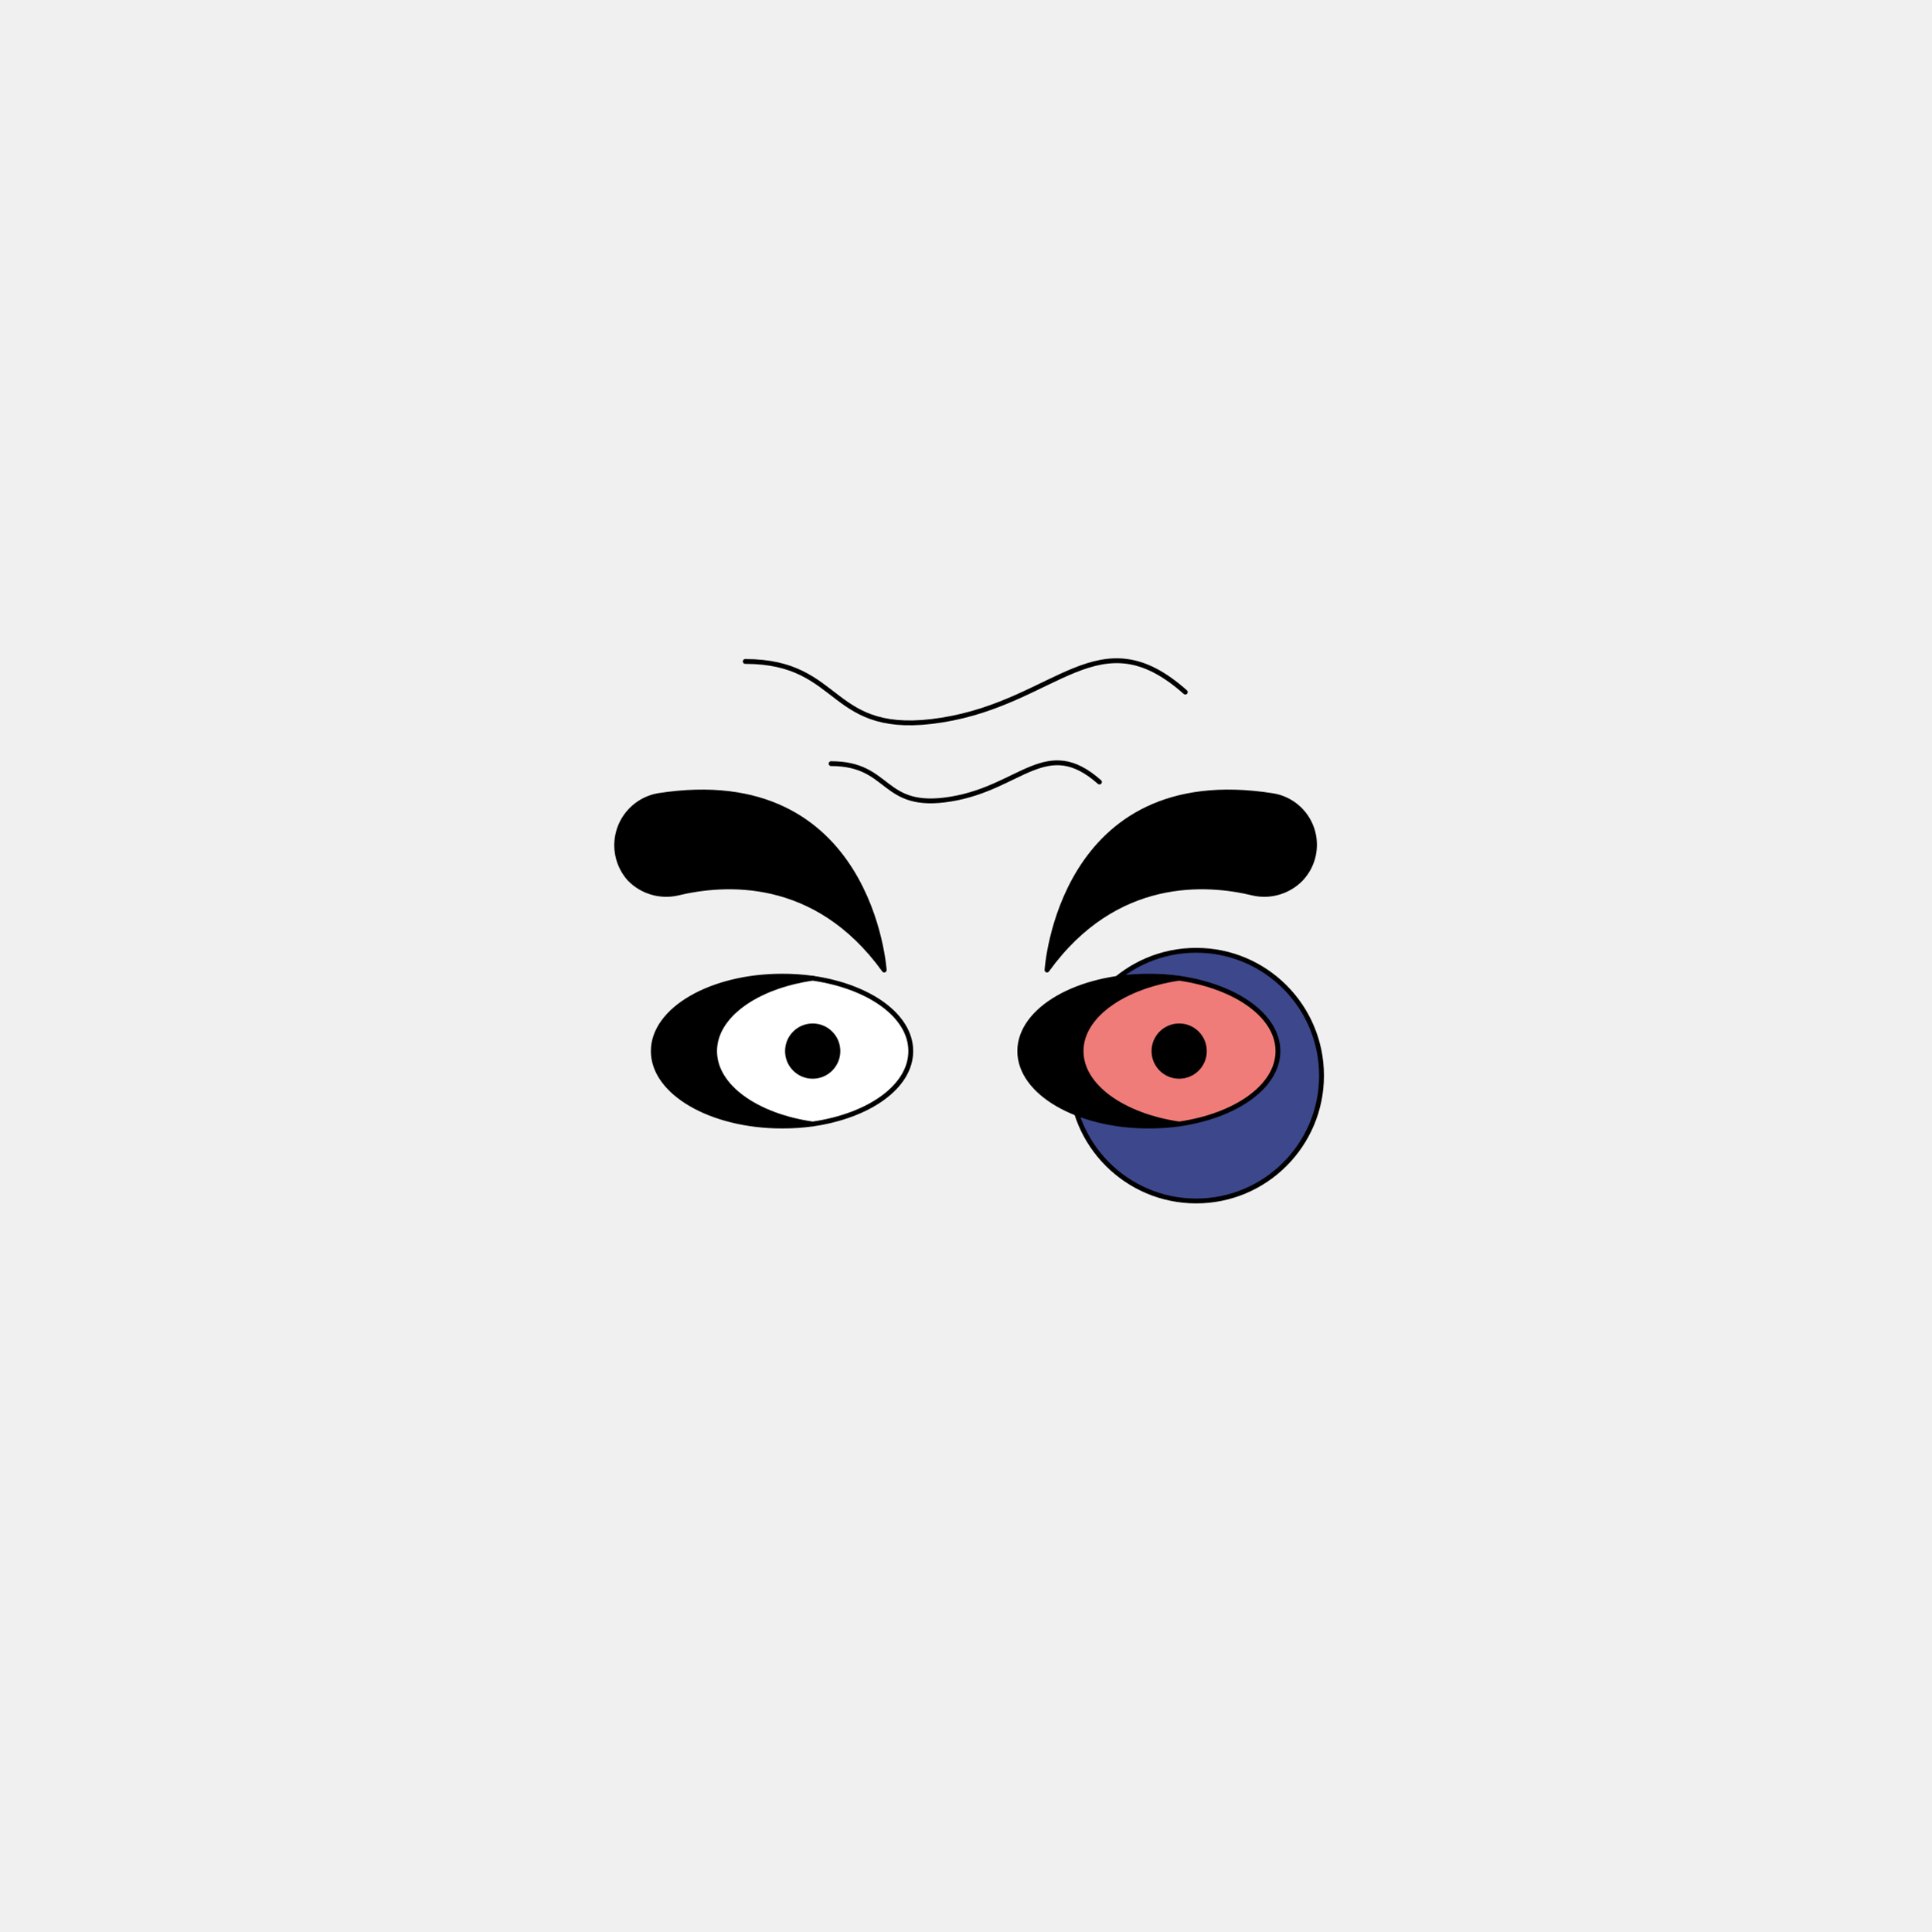
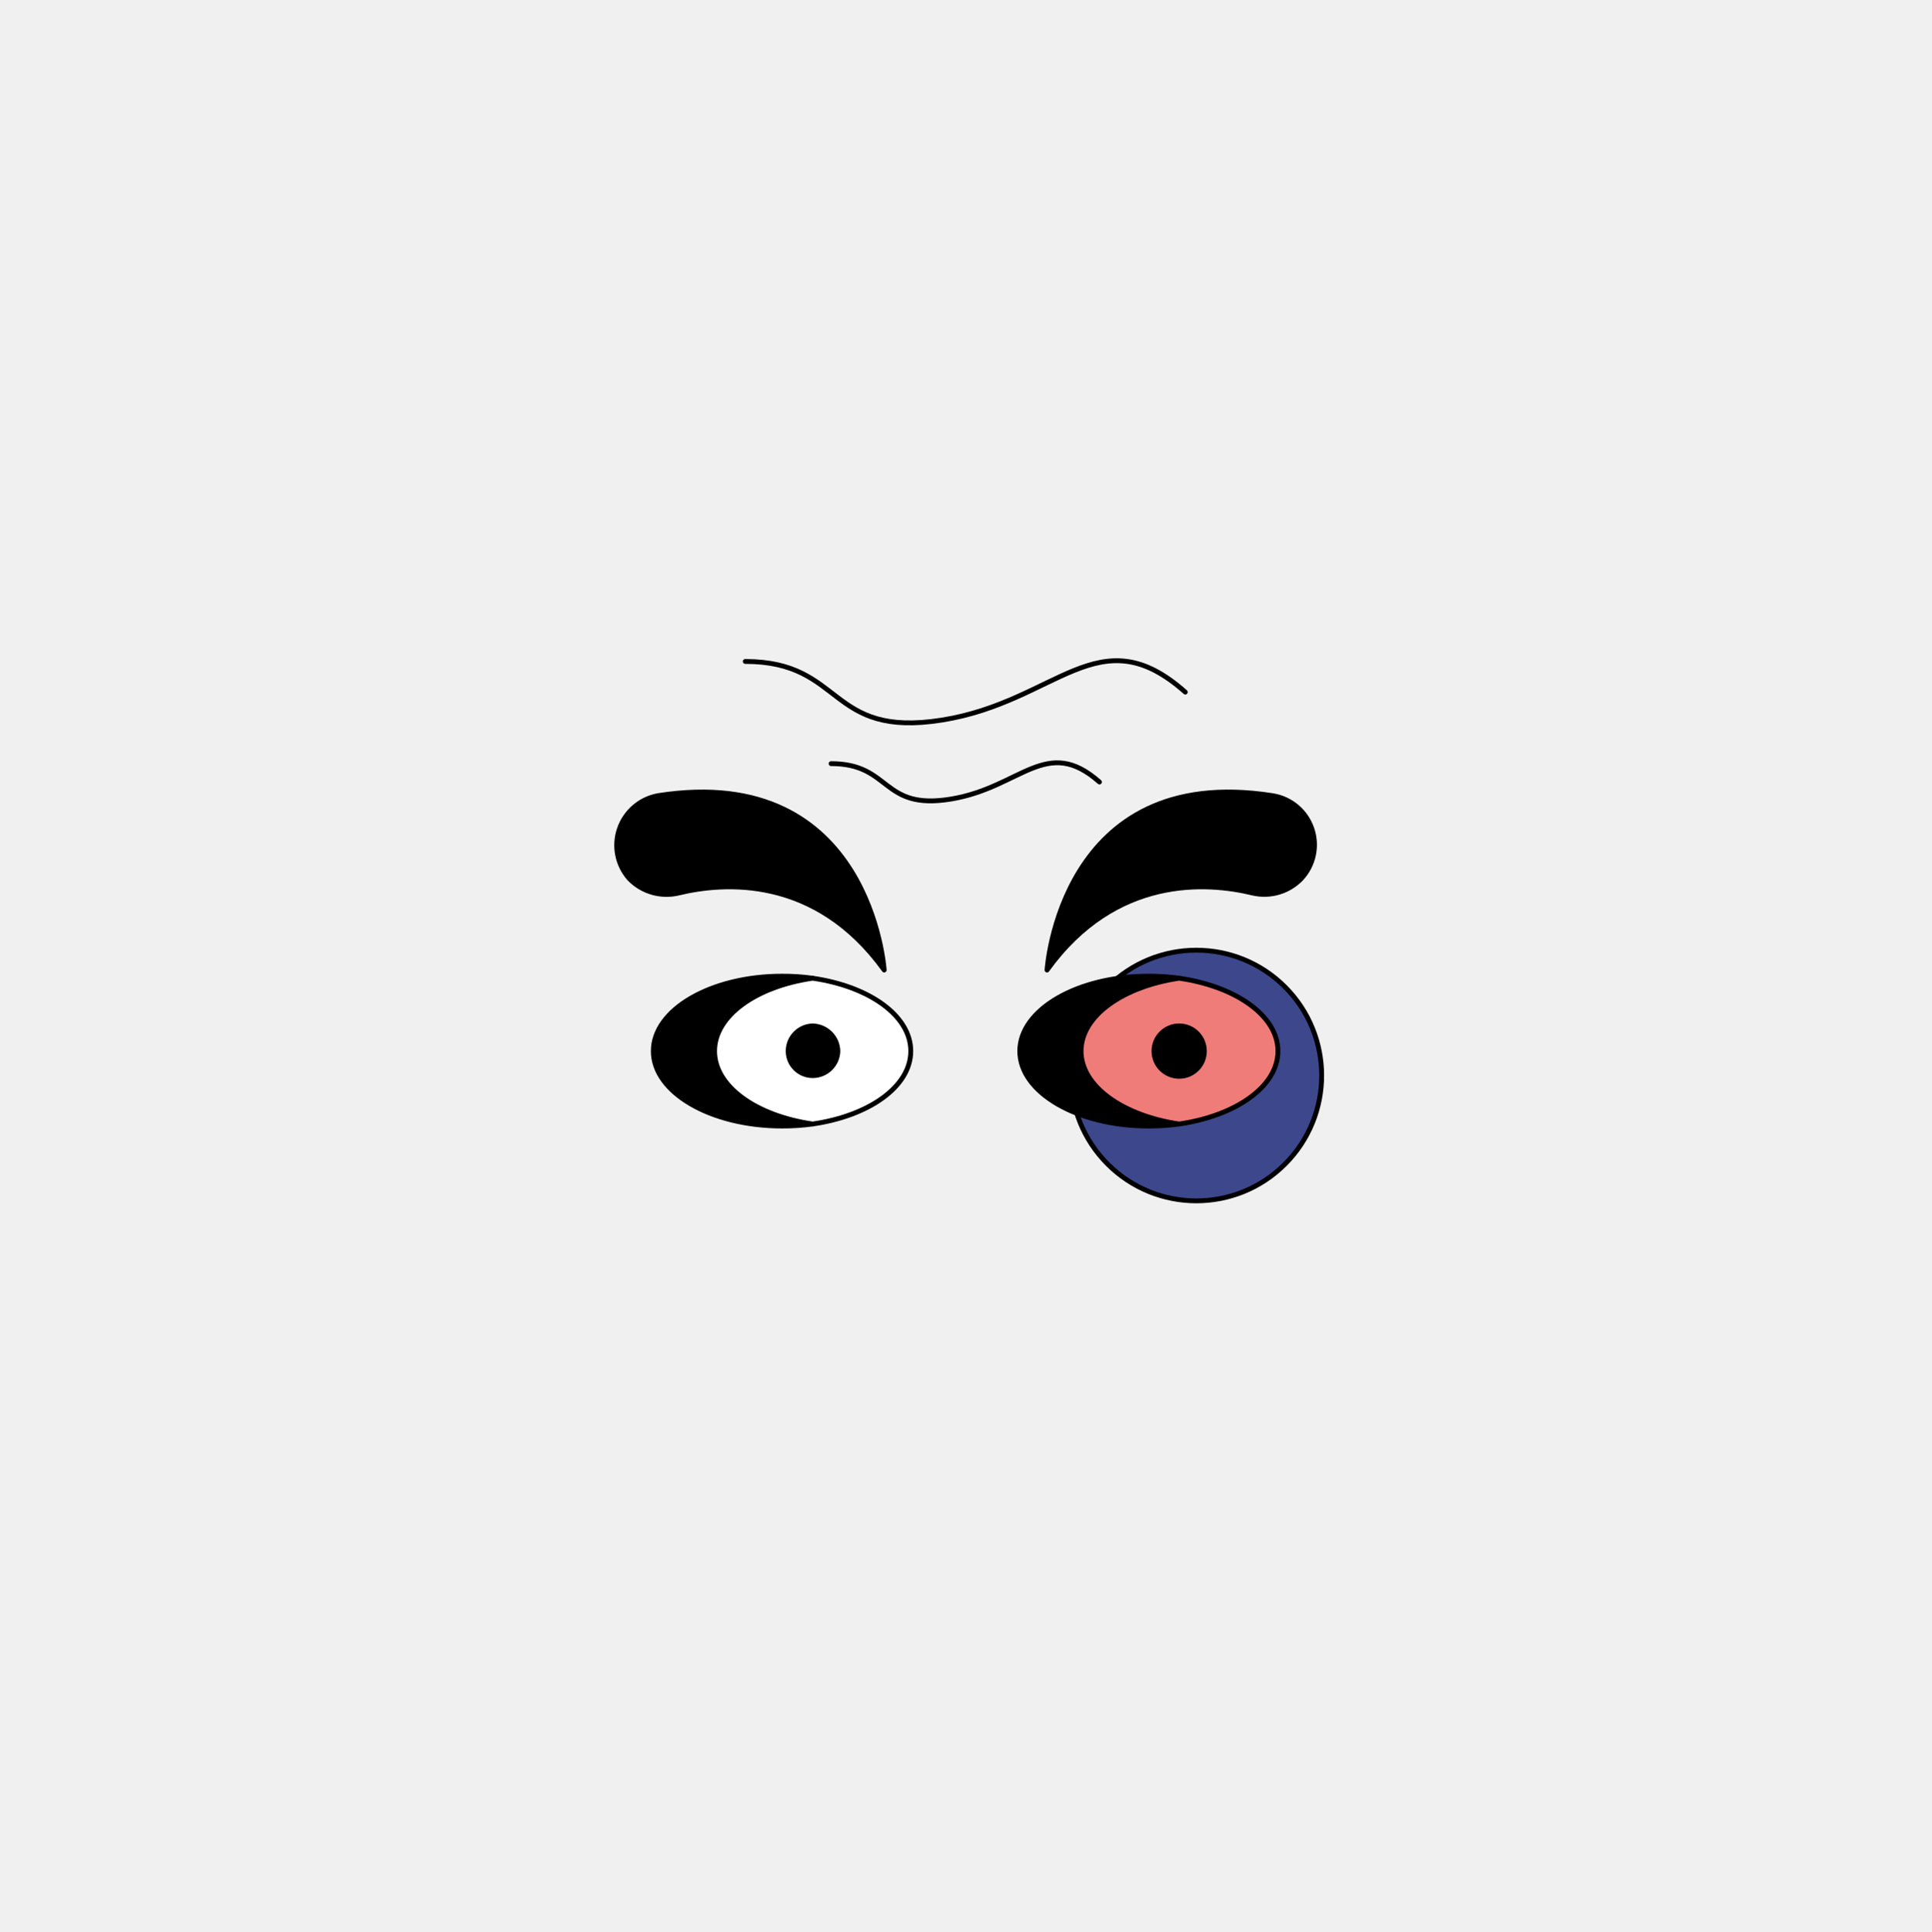
- <svg xmlns="http://www.w3.org/2000/svg" viewBox="0 0 283.5 283.5">
-   <circle cx="175.6" cy="157.9" r="18.4" fill="#3d478c" stroke="#000" stroke-linecap="round" stroke-linejoin="round" stroke-width="0.71" />
-   <path d="M104.9,154.3c0-5.2,6.1-9.5,14.4-10.7a31.9,31.9,0,0,0-4.5-.3c-10.4,0-18.9,4.9-18.9,11s8.5,11,18.9,11a31.9,31.9,0,0,0,4.5-.3C111,163.8,104.9,159.5,104.9,154.3Z" stroke="#000" stroke-linecap="round" stroke-linejoin="round" stroke-width="0.71" />
-   <path d="M133.7,154.3c0-5.2-6.1-9.5-14.4-10.7-8.3,1.2-14.4,5.5-14.4,10.7s6.1,9.5,14.4,10.7C127.6,163.8,133.7,159.5,133.7,154.3Z" fill="#fff" stroke="#000" stroke-linecap="round" stroke-linejoin="round" stroke-width="0.71" />
-   <path d="M158.7,154.3c0-5.2,6.2-9.5,14.4-10.7a31.9,31.9,0,0,0-4.5-.3c-10.4,0-18.9,4.9-18.9,11s8.5,11,18.9,11a31.9,31.9,0,0,0,4.5-.3C164.9,163.8,158.7,159.5,158.7,154.3Z" stroke="#000" stroke-linecap="round" stroke-linejoin="round" stroke-width="0.71" />
-   <path d="M187.6,154.3c0-5.2-6.2-9.5-14.5-10.7-8.2,1.2-14.4,5.5-14.4,10.7s6.2,9.5,14.4,10.7C181.4,163.8,187.6,159.5,187.6,154.3Z" fill="#ef7c78" stroke="#000" stroke-linecap="round" stroke-linejoin="round" stroke-width="0.71" />
-   <path d="M92.4,129h0a7.5,7.5,0,0,0,7.1,2.1c6.7-1.6,20.2-2.7,30.3,11.3,0,0-2-30.5-33.2-25.6A7.4,7.4,0,0,0,92.4,129Z" stroke="#000" stroke-linecap="round" stroke-linejoin="round" stroke-width="0.71" />
-   <path d="M191,129h0a7.5,7.5,0,0,1-7.1,2.1c-6.6-1.6-20.1-2.7-30.2,11.3,0,0,1.9-30.5,33.1-25.6A7.3,7.3,0,0,1,191,129Z" stroke="#000" stroke-linecap="round" stroke-linejoin="round" stroke-width="0.71" />
-   <circle cx="119.3" cy="154.3" r="3.7" stroke="#000" stroke-linecap="round" stroke-linejoin="round" stroke-width="0.71" />
-   <circle cx="173.1" cy="154.3" r="3.7" stroke="#000" stroke-linecap="round" stroke-linejoin="round" stroke-width="0.71" />
-   <path d="M109.4,97.1c14.6,0,12,11.3,28.9,8.6s23-15.4,35.7-4.1" fill="none" stroke="#000" stroke-linecap="round" stroke-linejoin="round" stroke-width="0.71" />
-   <path d="M122,112.1c8.9,0,7.3,6.9,17.6,5.2s14-9.4,21.8-2.5" fill="none" stroke="#000" stroke-linecap="round" stroke-linejoin="round" stroke-width="0.71" />
+ <svg xmlns="http://www.w3.org/2000/svg" id="EYES" viewBox="0 0 283.5 283.5">
+   <g>
+     <circle cx="175.6" cy="157.9" r="18.4" transform="translate(-60.2 170.4) rotate(-45)" fill="#3d478c" stroke="#000" stroke-linecap="round" stroke-linejoin="round" stroke-width="0.71" />
+     <g>
+       <g>
+         <g>
+           <g>
+             <path d="M104.9,154.3c0-5.2,6.1-9.5,14.4-10.7a31.9,31.9,0,0,0-4.5-.3c-10.4,0-18.9,4.9-18.9,11s8.5,11,18.9,11a31.9,31.9,0,0,0,4.5-.3C111,163.8,104.9,159.5,104.9,154.3Z" stroke="#000" stroke-linecap="round" stroke-linejoin="round" stroke-width="0.71" />
+             <path d="M119.3,143.6c-8.3,1.2-14.4,5.5-14.4,10.7s6.1,9.5,14.4,10.7c8.3-1.2,14.4-5.5,14.4-10.7S127.6,144.8,119.3,143.6Z" fill="#fff" stroke="#000" stroke-linecap="round" stroke-linejoin="round" stroke-width="0.71" />
+           </g>
+           <g>
+             <path d="M158.7,154.3c0-5.2,6.2-9.5,14.4-10.7a31.9,31.9,0,0,0-4.5-.3c-10.4,0-18.9,4.9-18.9,11s8.5,11,18.9,11a31.9,31.9,0,0,0,4.5-.3C164.9,163.8,158.7,159.5,158.7,154.3Z" stroke="#000" stroke-linecap="round" stroke-linejoin="round" stroke-width="0.71" />
+             <path d="M173.1,143.6c-8.2,1.2-14.4,5.5-14.4,10.7s6.2,9.5,14.4,10.7c8.3-1.2,14.5-5.5,14.5-10.7S181.4,144.8,173.1,143.6Z" fill="#ef7c78" stroke="#000" stroke-linecap="round" stroke-linejoin="round" stroke-width="0.71" />
+           </g>
+           <path d="M96.6,116.8A7.4,7.4,0,0,0,92.4,129h0a7.6,7.6,0,0,0,7.2,2.1c6.6-1.6,20.1-2.7,30.2,11.3C129.8,142.4,127.8,111.9,96.6,116.8Z" stroke="#000" stroke-linecap="round" stroke-linejoin="round" stroke-width="0.71" />
+           <path d="M186.8,116.8c-31.2-4.9-33.1,25.6-33.1,25.6,10.1-14,23.6-12.9,30.2-11.3A7.5,7.5,0,0,0,191,129h0A7.3,7.3,0,0,0,186.8,116.8Z" stroke="#000" stroke-linecap="round" stroke-linejoin="round" stroke-width="0.71" />
+         </g>
+         <path d="M119.3,150.6a3.7,3.7,0,0,0-3.6,3.7,3.6,3.6,0,0,0,3.6,3.6,3.7,3.7,0,0,0,3.7-3.6A3.8,3.8,0,0,0,119.3,150.6Z" stroke="#000" stroke-linecap="round" stroke-linejoin="round" stroke-width="0.71" />
+         <circle cx="173.1" cy="154.3" r="3.7" stroke="#000" stroke-linecap="round" stroke-linejoin="round" stroke-width="0.71" />
+       </g>
+       <path d="M109.4,97.1c14.6,0,12,11.3,28.9,8.6s23-15.4,35.7-4.1" fill="none" stroke="#000" stroke-linecap="round" stroke-linejoin="round" stroke-width="0.71" />
+       <path d="M122,112.1c8.9,0,7.3,6.9,17.6,5.2s14-9.4,21.8-2.5" fill="none" stroke="#000" stroke-linecap="round" stroke-linejoin="round" stroke-width="0.71" />
+     </g>
+   </g>
</svg>
